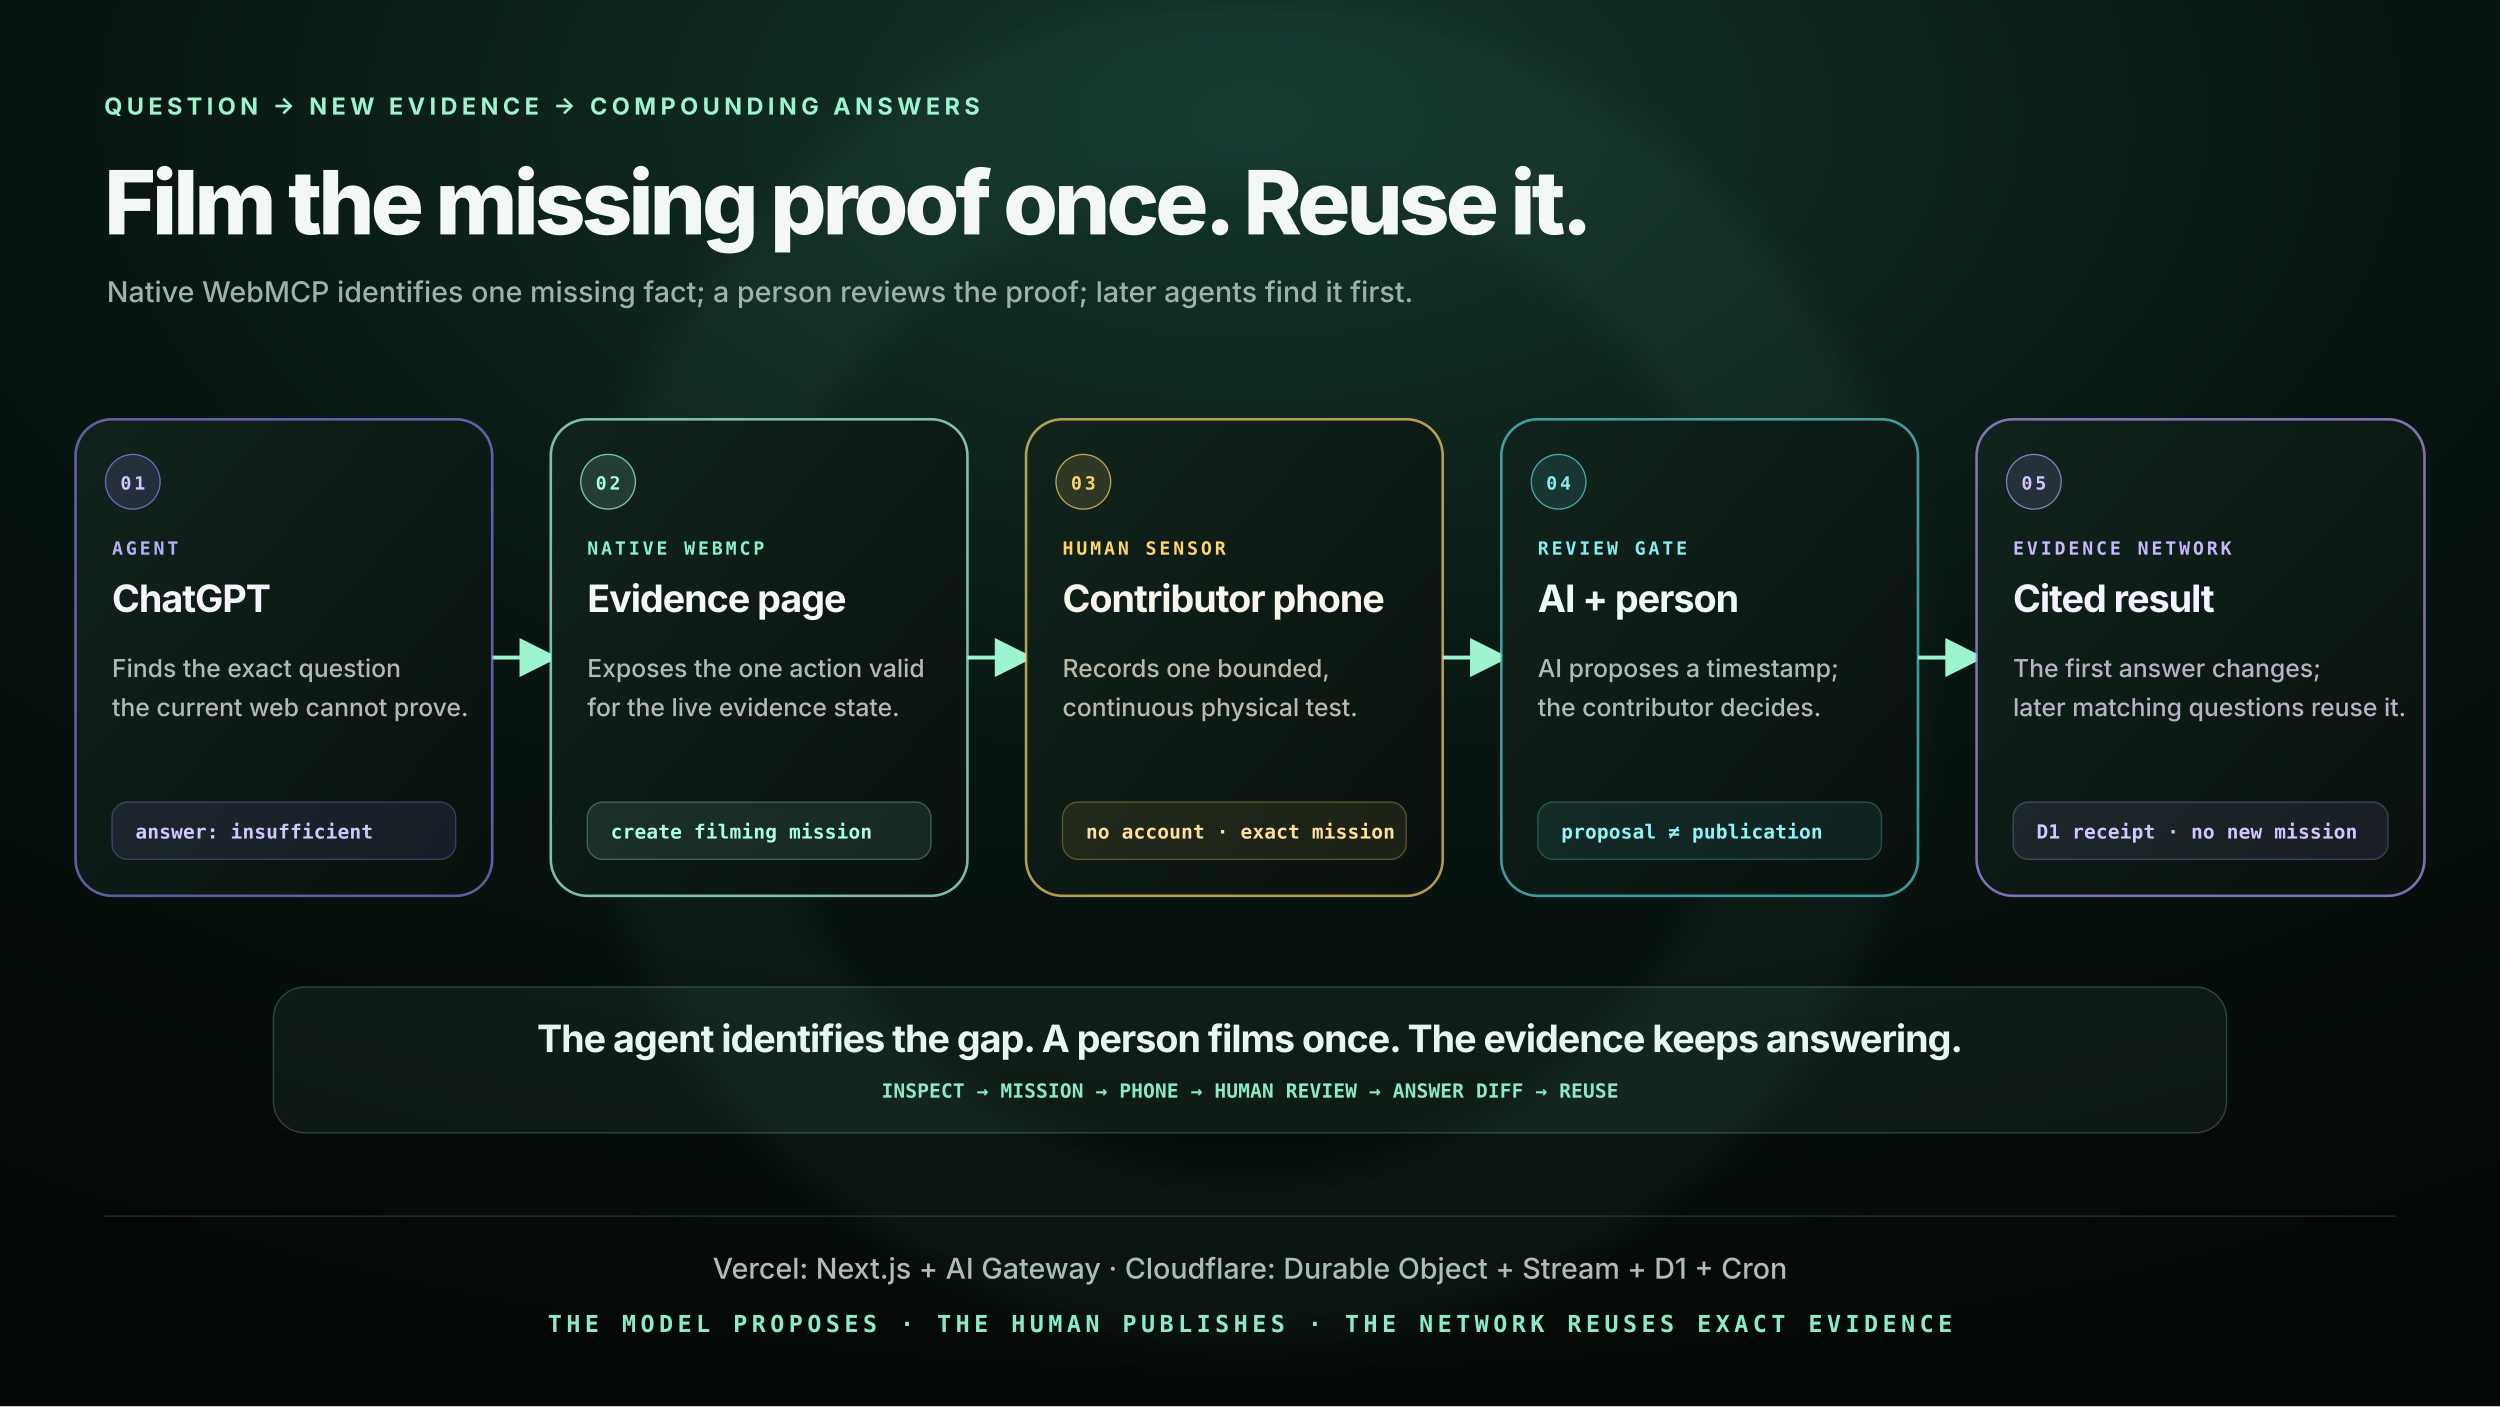
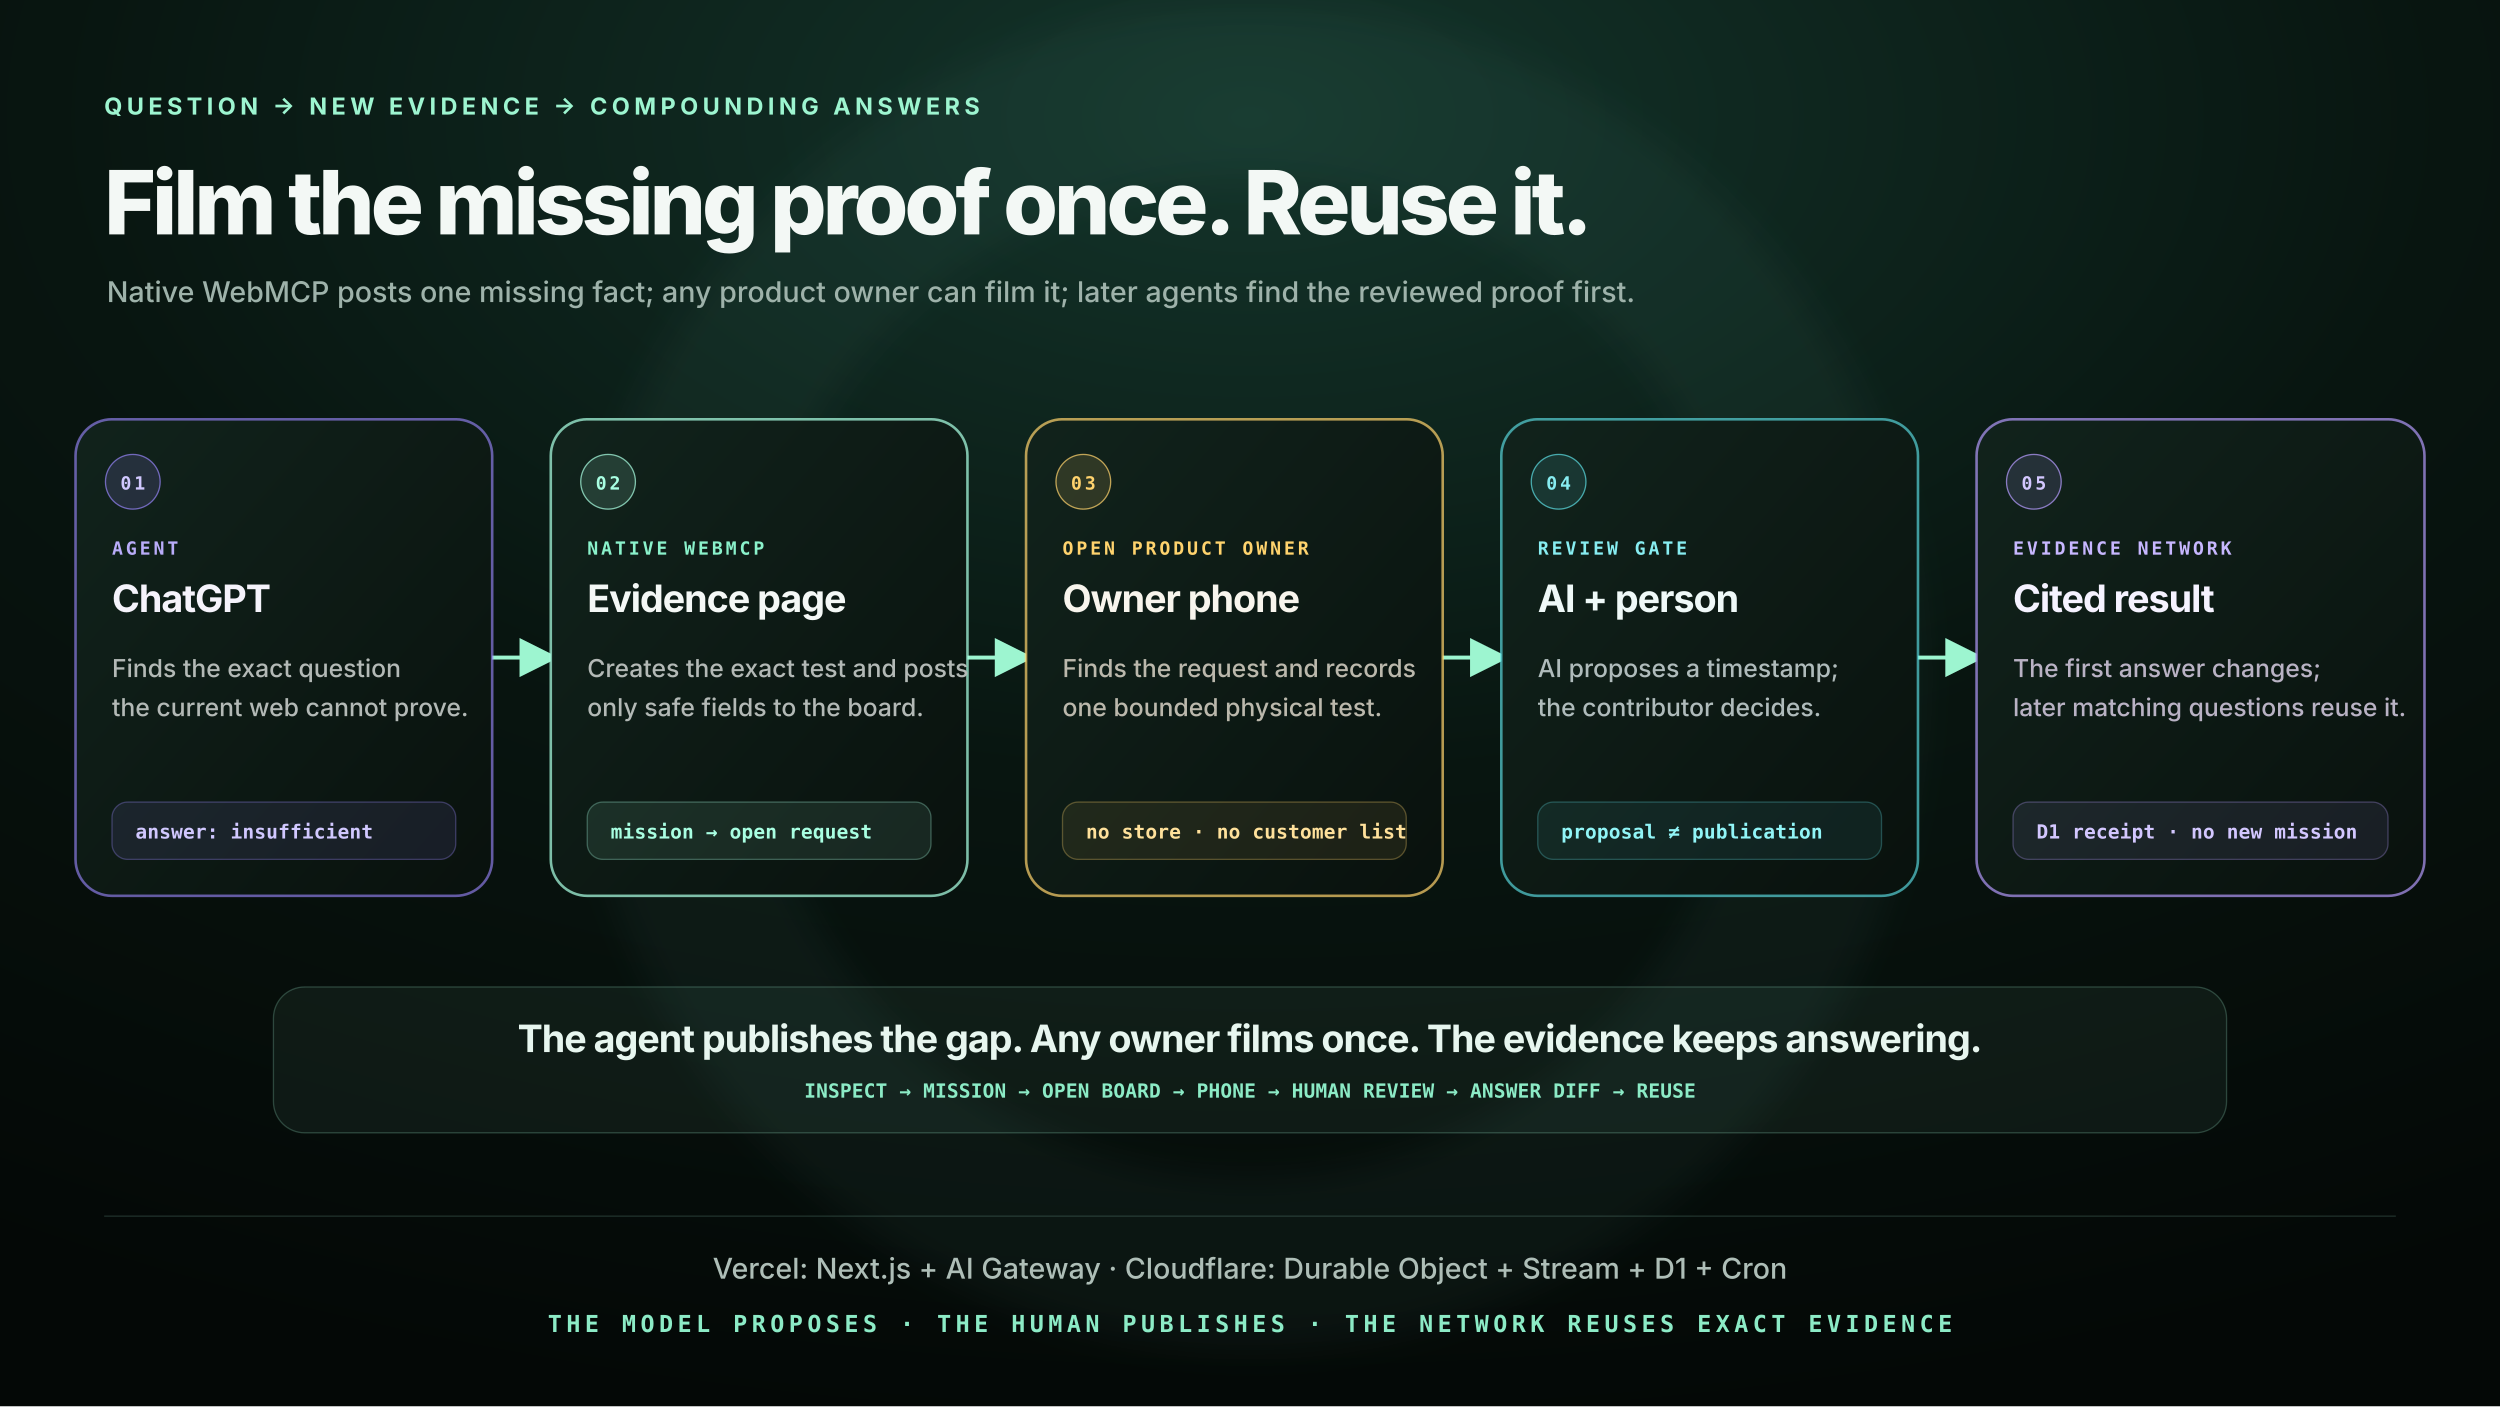
<svg xmlns="http://www.w3.org/2000/svg" width="1920" height="1080" viewBox="0 0 1920 1080" role="img" aria-labelledby="title description">
  <defs>
    <radialGradient id="background" cx="50%" cy="8%" r="95%">
      <stop offset="0" stop-color="#14352b" />
      <stop offset="0.5" stop-color="#081510" />
      <stop offset="1" stop-color="#040806" />
    </radialGradient>
    <linearGradient id="card" x1="0" y1="0" x2="1" y2="1">
      <stop offset="0" stop-color="#11231c" />
      <stop offset="1" stop-color="#09110d" />
    </linearGradient>
    <filter id="glow" x="-50%" y="-50%" width="200%" height="200%">
      <feGaussianBlur stdDeviation="14" />
    </filter>
    <marker id="arrow" markerWidth="10" markerHeight="10" refX="8" refY="5" orient="auto" markerUnits="strokeWidth">
      <path d="M 0 0 L 10 5 L 0 10 z" fill="#9df5d0" />
    </marker>
    <style>
      .sans { font-family: Inter, ui-sans-serif, system-ui, -apple-system, BlinkMacSystemFont, "Segoe UI", sans-serif; }
      .mono { font-family: ui-monospace, SFMono-Regular, Menlo, Monaco, Consolas, monospace; }
      .eyebrow { font-size: 18px; font-weight: 740; letter-spacing: 3.4px; }
      .title { font-size: 68px; font-weight: 760; letter-spacing: -3px; }
      .subtitle { font-size: 22px; font-weight: 470; }
      .step { font-size: 14px; font-weight: 760; letter-spacing: 2.2px; }
      .node-title { font-size: 29px; font-weight: 730; letter-spacing: -0.8px; }
      .body { font-size: 19px; font-weight: 480; }
      .receipt { font-size: 15px; font-weight: 650; letter-spacing: 0.1px; }
    </style>
  </defs>
  <rect width="1920" height="1080" fill="url(#background)" />
  <circle cx="960" cy="520" r="450" fill="none" stroke="#a9ffe2" stroke-opacity="0.04" stroke-width="130" filter="url(#glow)" />
  <text x="80" y="88" class="sans eyebrow" fill="#9df5d0">QUESTION → NEW EVIDENCE → COMPOUNDING ANSWERS</text>
  <text x="80" y="180" class="sans title" fill="#f3f8f5">Film the missing proof once. Reuse it.</text>
-   <text x="82" y="232" class="sans subtitle" fill="#9eb2aa">Native WebMCP identifies one missing fact; a person reviews the proof; later agents find it first.</text>
+   <text x="82" y="232" class="sans subtitle" fill="#9eb2aa">Native WebMCP posts one missing fact; any product owner can film it; later agents find the reviewed proof first.</text>
  <g fill="none" stroke="#9df5d0" stroke-width="3" stroke-linecap="round" marker-end="url(#arrow)">
    <path d="M 378 505 H 423" />
    <path d="M 743 505 H 788" />
    <path d="M 1108 505 H 1153" />
    <path d="M 1473 505 H 1518" />
  </g>
  <g transform="translate(58 322)">
    <rect width="320" height="366" rx="28" fill="url(#card)" stroke="#9b87ff" stroke-opacity="0.62" stroke-width="2" />
    <circle cx="44" cy="48" r="21" fill="#9b87ff" fill-opacity="0.15" stroke="#9b87ff" stroke-opacity="0.68" />
    <text x="44" y="54" class="mono step" fill="#d1c8ff" text-anchor="middle">01</text>
    <text x="28" y="104" class="mono step" fill="#b9acf9">AGENT</text>
    <text x="28" y="148" class="sans node-title" fill="#f5f3fb">ChatGPT</text>
    <text x="28" y="198" class="sans body" fill="#b3b9b6">Finds the exact question</text>
    <text x="28" y="228" class="sans body" fill="#b3b9b6">the current web cannot prove.</text>
    <rect x="28" y="294" width="264" height="44" rx="12" fill="#9b87ff" fill-opacity="0.1" stroke="#9b87ff" stroke-opacity="0.32" />
    <text x="46" y="322" class="mono receipt" fill="#d1c8ff">answer: insufficient</text>
  </g>
  <g transform="translate(423 322)">
    <rect width="320" height="366" rx="28" fill="url(#card)" stroke="#a9ffe2" stroke-opacity="0.72" stroke-width="2" />
    <circle cx="44" cy="48" r="21" fill="#a9ffe2" fill-opacity="0.13" stroke="#a9ffe2" stroke-opacity="0.72" />
    <text x="44" y="54" class="mono step" fill="#a9ffe2" text-anchor="middle">02</text>
    <text x="28" y="104" class="mono step" fill="#8af2cb">NATIVE WEBMCP</text>
    <text x="28" y="148" class="sans node-title" fill="#f4f8f6">Evidence page</text>
-     <text x="28" y="198" class="sans body" fill="#b3b9b6">Exposes the one action valid</text>
-     <text x="28" y="228" class="sans body" fill="#b3b9b6">for the live evidence state.</text>
+     <text x="28" y="198" class="sans body" fill="#b3b9b6">Creates the exact test and posts</text>
+     <text x="28" y="228" class="sans body" fill="#b3b9b6">only safe fields to the board.</text>
    <rect x="28" y="294" width="264" height="44" rx="12" fill="#a9ffe2" fill-opacity="0.09" stroke="#a9ffe2" stroke-opacity="0.3" />
-     <text x="46" y="322" class="mono receipt" fill="#a9ffe2">create filming mission</text>
+     <text x="46" y="322" class="mono receipt" fill="#a9ffe2">mission → open request</text>
  </g>
  <g transform="translate(788 322)">
    <rect width="320" height="366" rx="28" fill="url(#card)" stroke="#ffd36d" stroke-opacity="0.7" stroke-width="2" />
    <circle cx="44" cy="48" r="21" fill="#ffd36d" fill-opacity="0.13" stroke="#ffd36d" stroke-opacity="0.72" />
    <text x="44" y="54" class="mono step" fill="#ffd36d" text-anchor="middle">03</text>
-     <text x="28" y="104" class="mono step" fill="#ffd36d">HUMAN SENSOR</text>
-     <text x="28" y="148" class="sans node-title" fill="#f8f5ed">Contributor phone</text>
-     <text x="28" y="198" class="sans body" fill="#bbb8ac">Records one bounded,</text>
-     <text x="28" y="228" class="sans body" fill="#bbb8ac">continuous physical test.</text>
+     <text x="28" y="104" class="mono step" fill="#ffd36d">OPEN PRODUCT OWNER</text>
+     <text x="28" y="148" class="sans node-title" fill="#f8f5ed">Owner phone</text>
+     <text x="28" y="198" class="sans body" fill="#bbb8ac">Finds the request and records</text>
+     <text x="28" y="228" class="sans body" fill="#bbb8ac">one bounded physical test.</text>
    <rect x="28" y="294" width="264" height="44" rx="12" fill="#ffd36d" fill-opacity="0.08" stroke="#ffd36d" stroke-opacity="0.3" />
-     <text x="46" y="322" class="mono receipt" fill="#ffe19b">no account · exact mission</text>
+     <text x="46" y="322" class="mono receipt" fill="#ffe19b">no store · no customer list</text>
  </g>
  <g transform="translate(1153 322)">
    <rect width="320" height="366" rx="28" fill="url(#card)" stroke="#5de0e6" stroke-opacity="0.65" stroke-width="2" />
    <circle cx="44" cy="48" r="21" fill="#5de0e6" fill-opacity="0.12" stroke="#5de0e6" stroke-opacity="0.7" />
    <text x="44" y="54" class="mono step" fill="#87edf1" text-anchor="middle">04</text>
    <text x="28" y="104" class="mono step" fill="#87edf1">REVIEW GATE</text>
    <text x="28" y="148" class="sans node-title" fill="#eff9f8">AI + person</text>
    <text x="28" y="198" class="sans body" fill="#afbbbb">AI proposes a timestamp;</text>
    <text x="28" y="228" class="sans body" fill="#afbbbb">the contributor decides.</text>
    <rect x="28" y="294" width="264" height="44" rx="12" fill="#5de0e6" fill-opacity="0.08" stroke="#5de0e6" stroke-opacity="0.28" />
    <text x="46" y="322" class="mono receipt" fill="#91f5f7">proposal ≠ publication</text>
  </g>
  <g transform="translate(1518 322)">
    <rect width="344" height="366" rx="28" fill="url(#card)" stroke="#b69cff" stroke-opacity="0.68" stroke-width="2" />
    <circle cx="44" cy="48" r="21" fill="#b69cff" fill-opacity="0.13" stroke="#b69cff" stroke-opacity="0.72" />
    <text x="44" y="54" class="mono step" fill="#d3c7ff" text-anchor="middle">05</text>
    <text x="28" y="104" class="mono step" fill="#c7b7ff">EVIDENCE NETWORK</text>
    <text x="28" y="148" class="sans node-title" fill="#f5f2ff">Cited result</text>
    <text x="28" y="198" class="sans body" fill="#b9b2c4">The first answer changes;</text>
    <text x="28" y="228" class="sans body" fill="#b9b2c4">later matching questions reuse it.</text>
    <rect x="28" y="294" width="288" height="44" rx="12" fill="#b69cff" fill-opacity="0.09" stroke="#b69cff" stroke-opacity="0.3" />
    <text x="46" y="322" class="mono receipt" fill="#d3c7ff">D1 receipt · no new mission</text>
  </g>
  <rect x="210" y="758" width="1500" height="112" rx="24" fill="#a9ffe2" fill-opacity="0.055" stroke="#a9ffe2" stroke-opacity="0.22" />
-   <text x="960" y="808" class="sans node-title" fill="#e7f6ef" text-anchor="middle">The agent identifies the gap. A person films once. The evidence keeps answering.</text>
-   <text x="960" y="843" class="mono receipt" fill="#8cebc6" text-anchor="middle">INSPECT → MISSION → PHONE → HUMAN REVIEW → ANSWER DIFF → REUSE</text>
+   <text x="960" y="808" class="sans node-title" fill="#e7f6ef" text-anchor="middle">The agent publishes the gap. Any owner films once. The evidence keeps answering.</text>
+   <text x="960" y="843" class="mono receipt" fill="#8cebc6" text-anchor="middle">INSPECT → MISSION → OPEN BOARD → PHONE → HUMAN REVIEW → ANSWER DIFF → REUSE</text>
  <line x1="80" y1="934" x2="1840" y2="934" stroke="#a9ffe2" stroke-opacity="0.16" />
  <text x="960" y="982" class="sans subtitle" fill="#aebeb7" text-anchor="middle">Vercel: Next.js + AI Gateway · Cloudflare: Durable Object + Stream + D1 + Cron</text>
  <text x="960" y="1023" class="mono eyebrow" fill="#8cebc6" text-anchor="middle">THE MODEL PROPOSES · THE HUMAN PUBLISHES · THE NETWORK REUSES EXACT EVIDENCE</text>
</svg>
